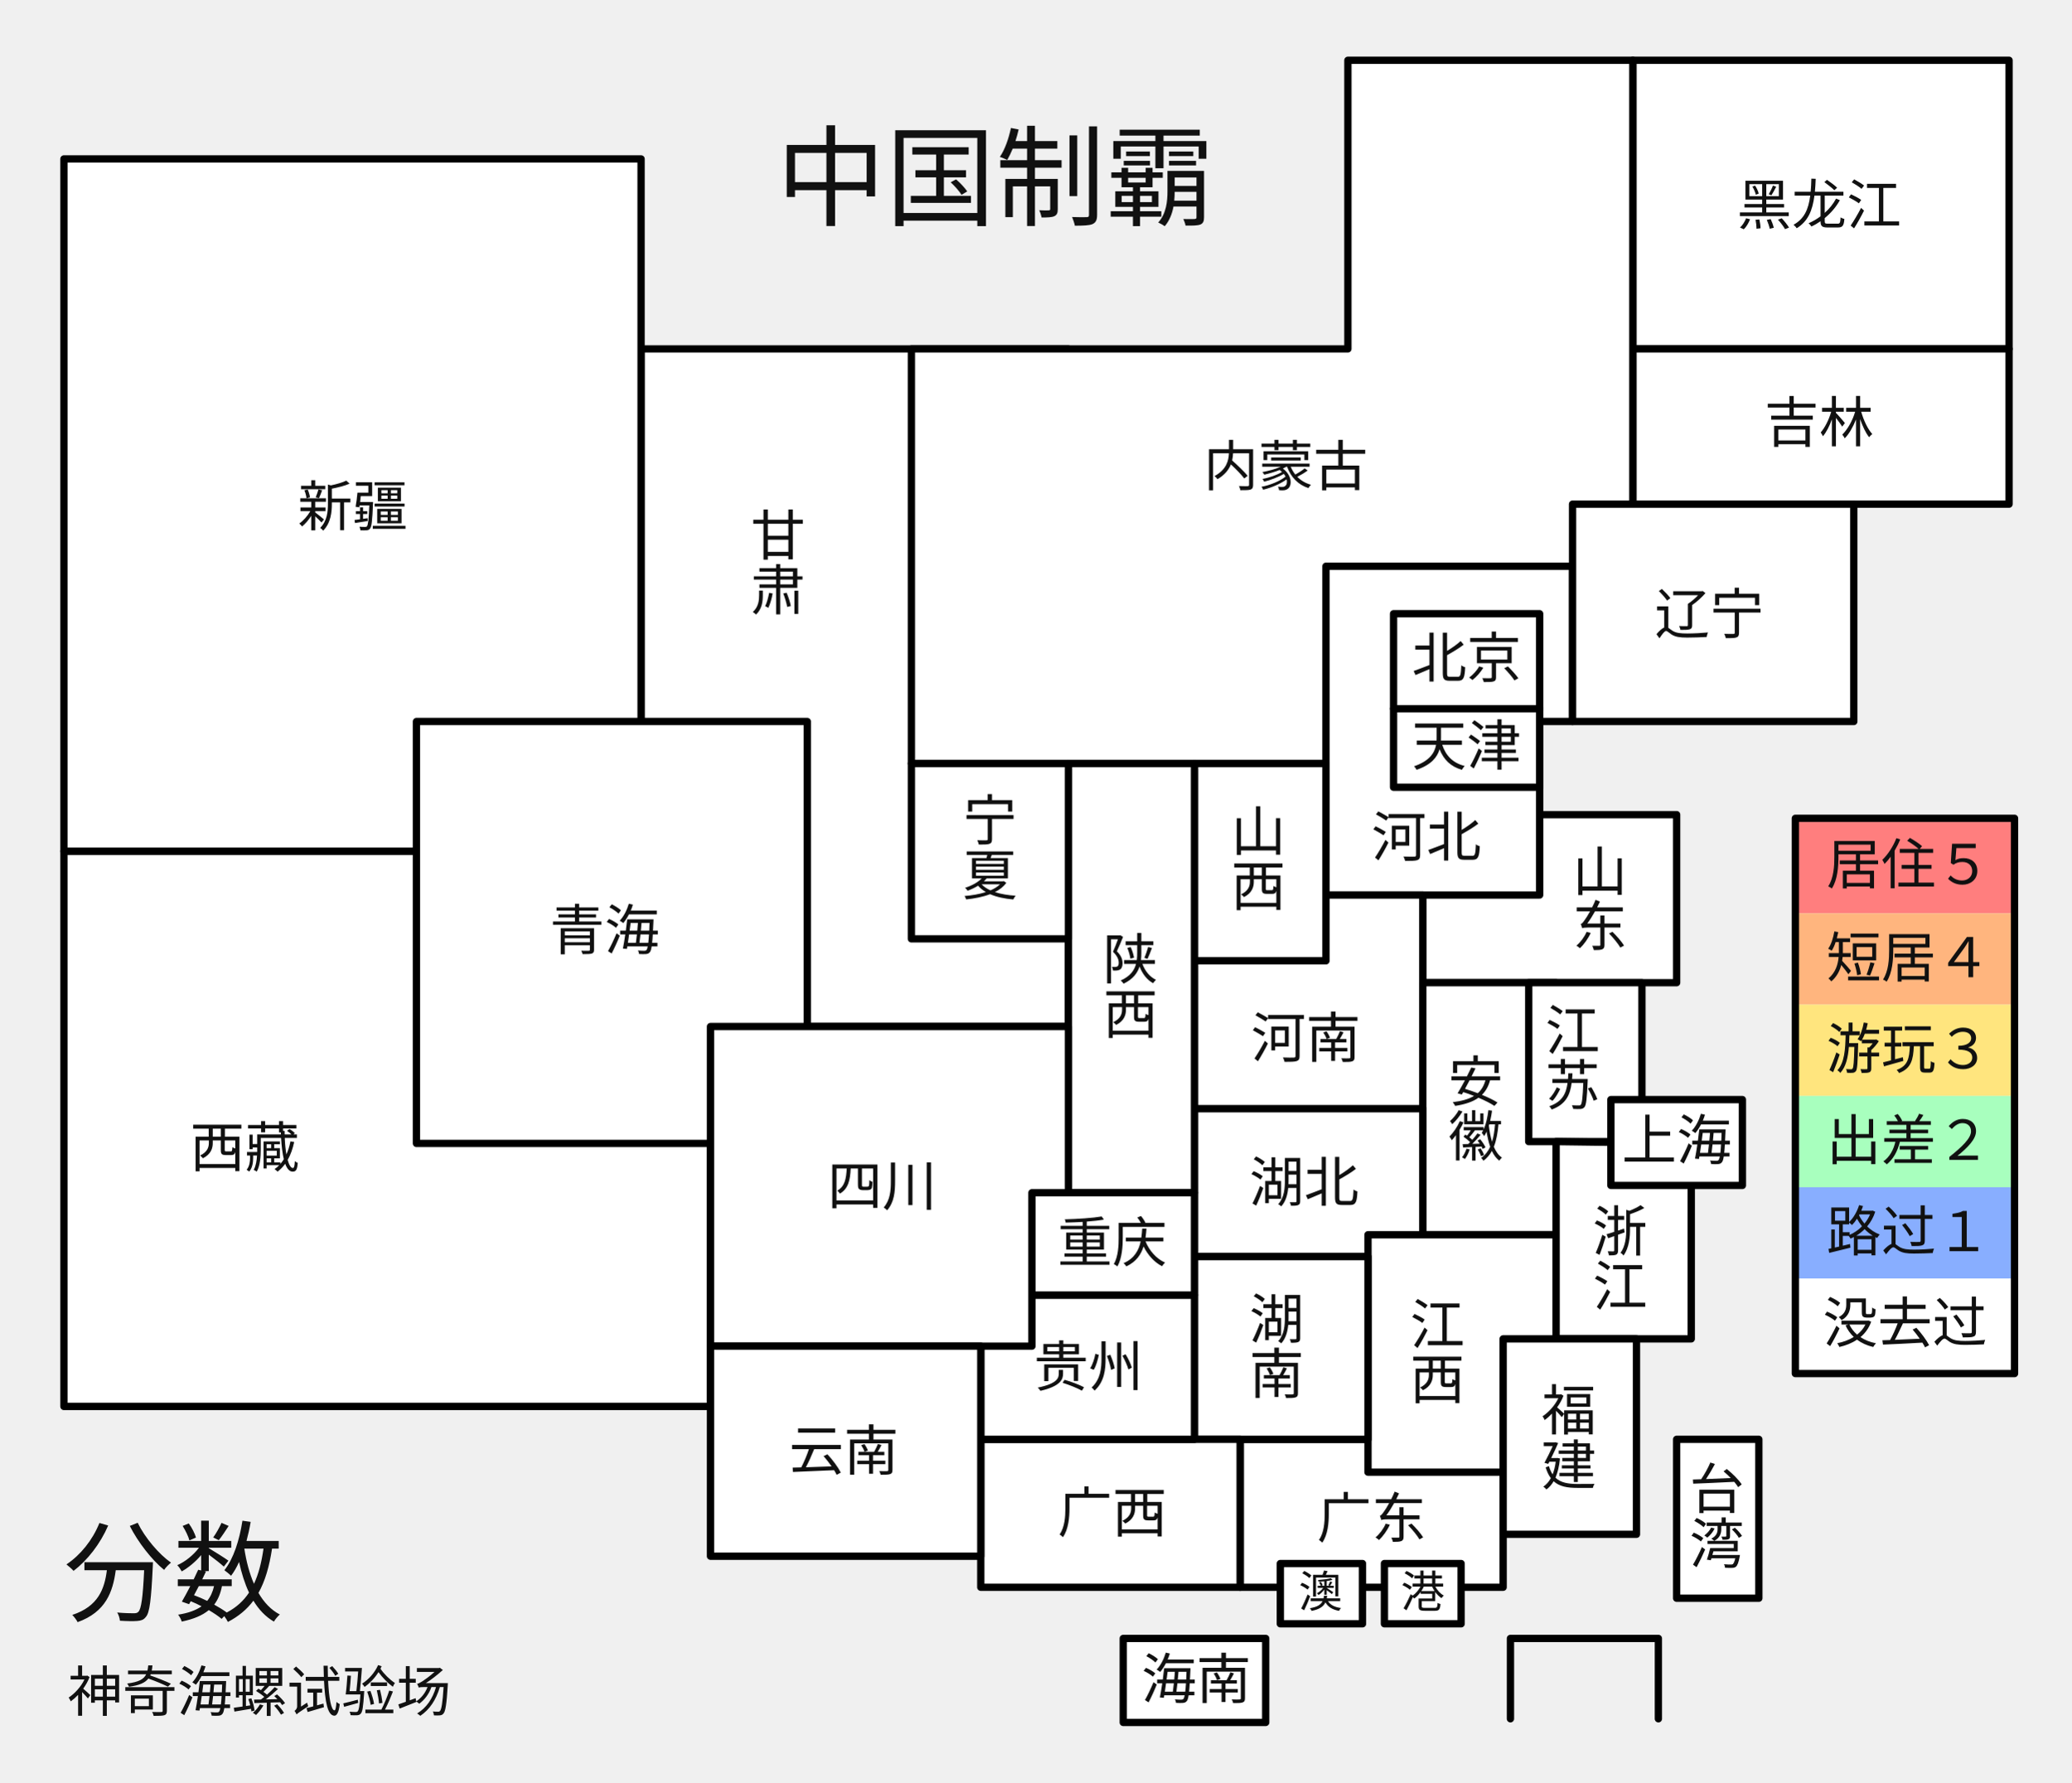
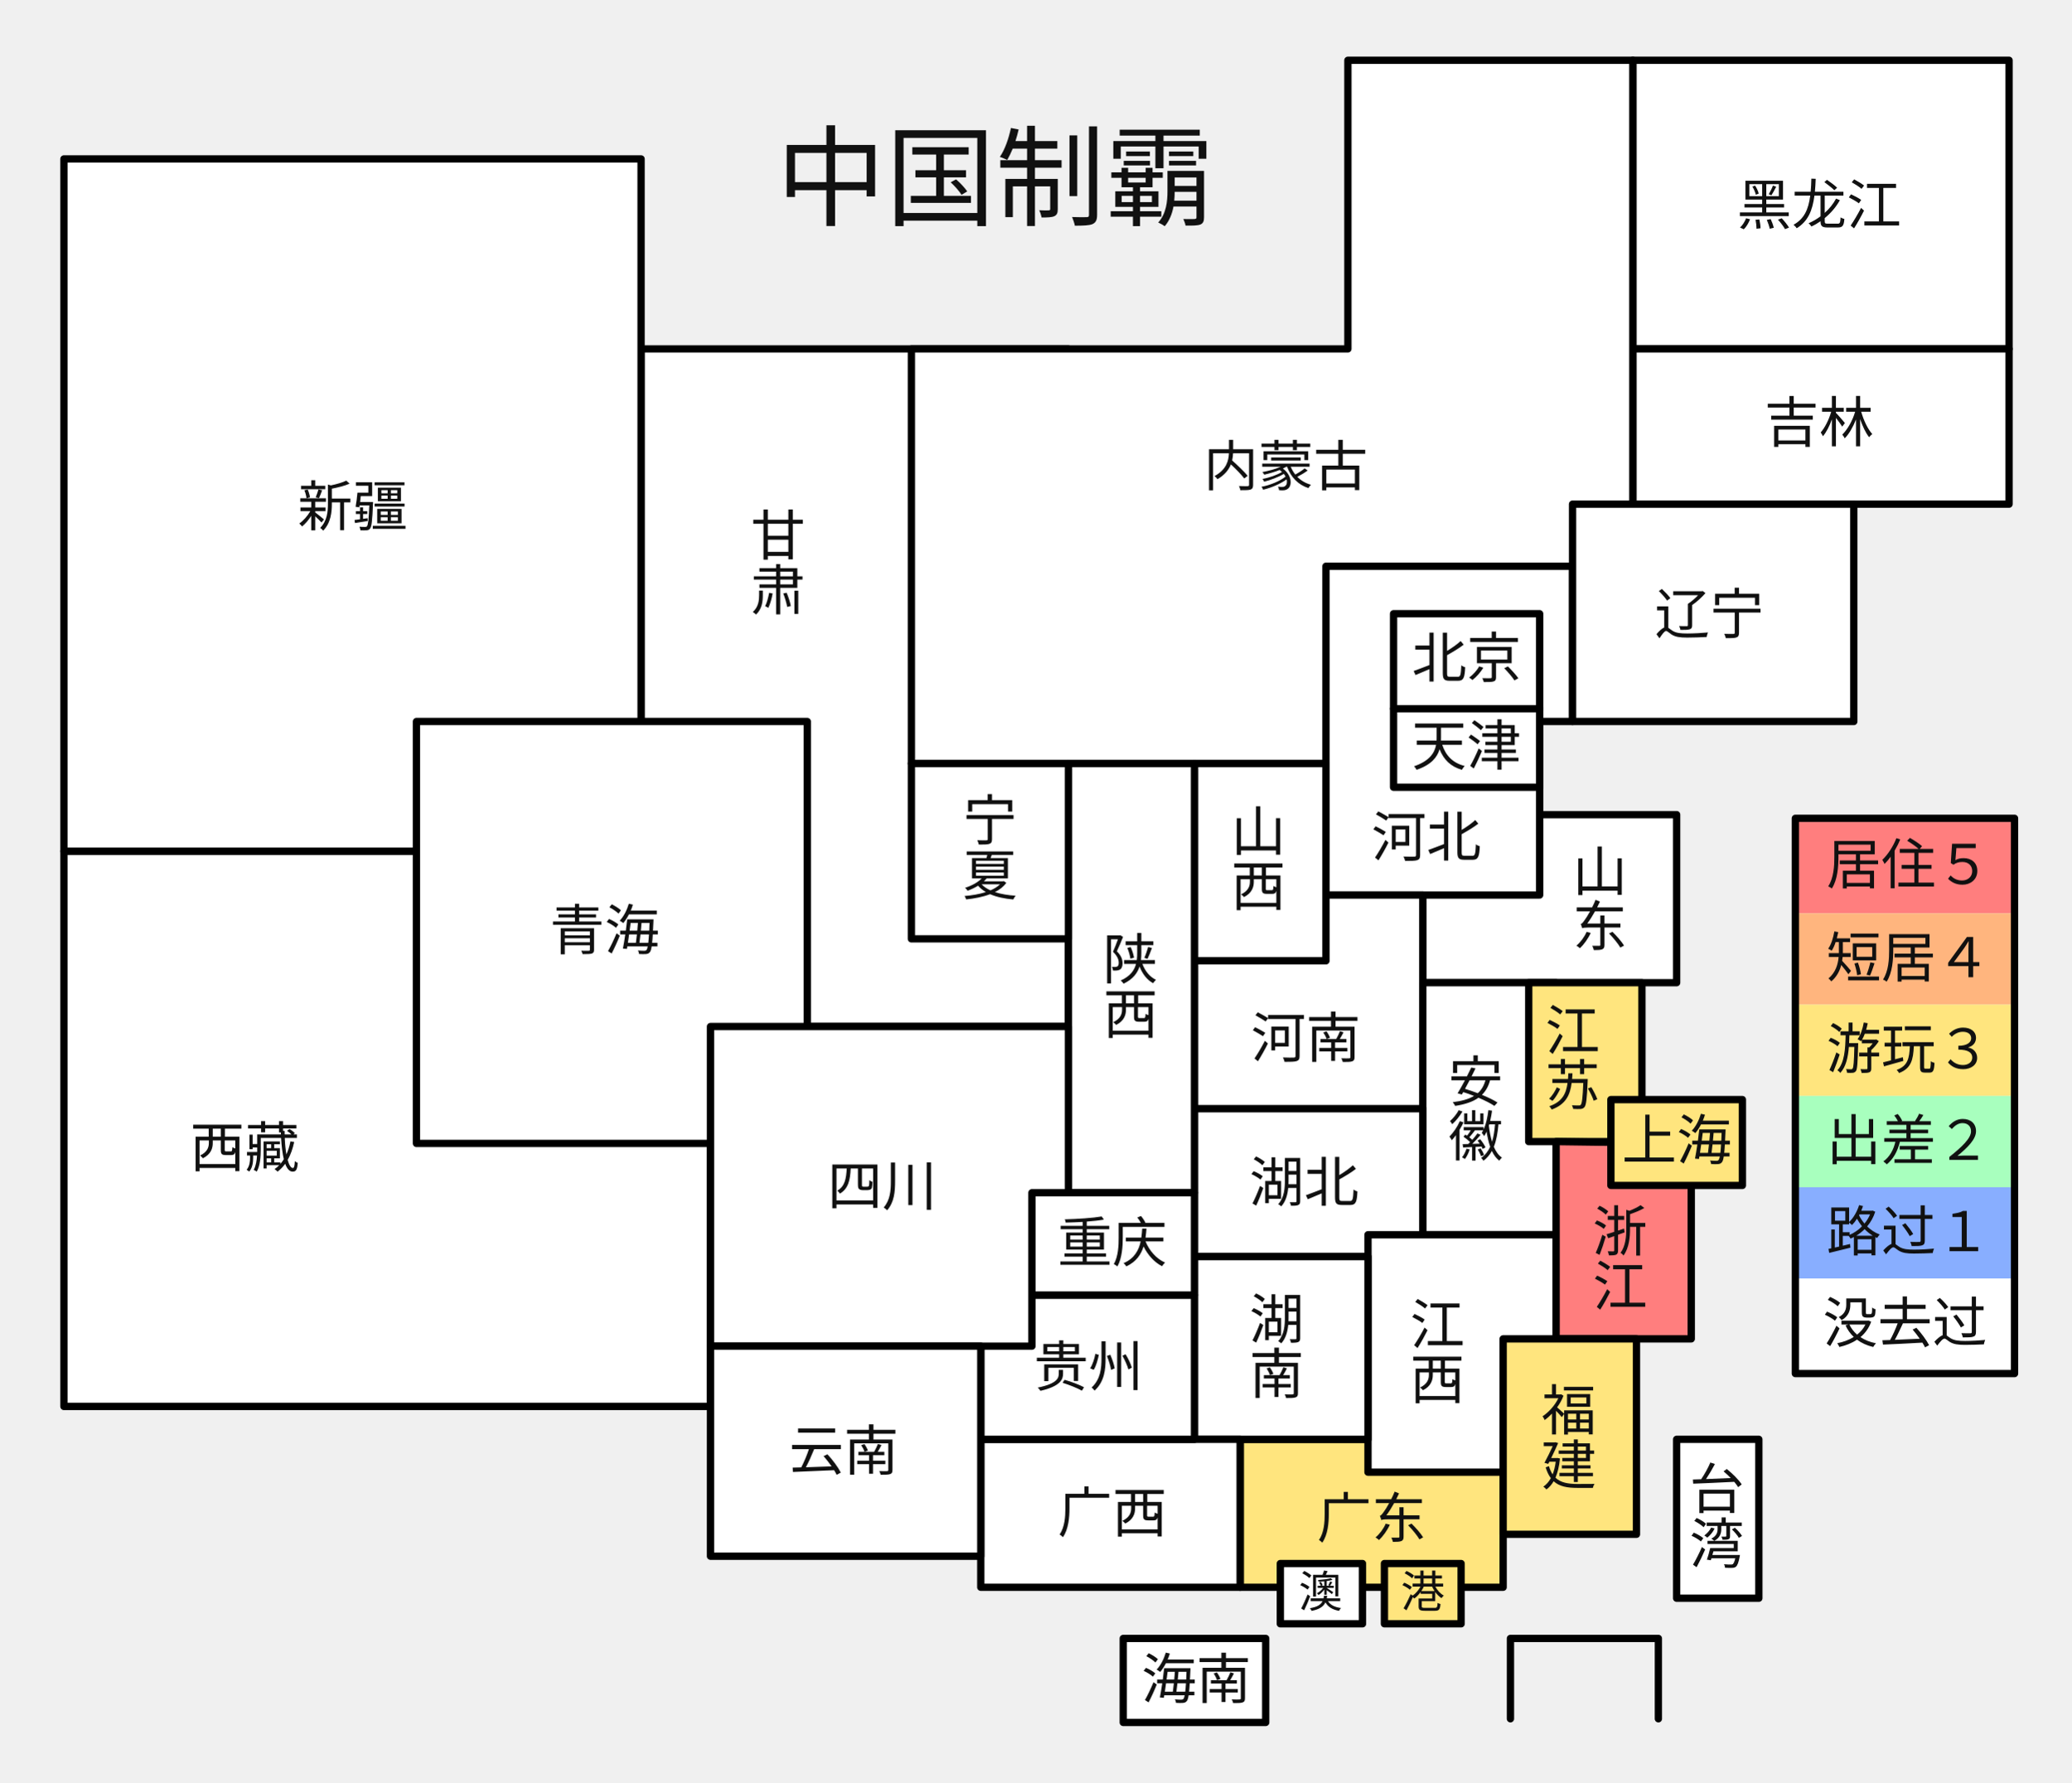
<svg xmlns="http://www.w3.org/2000/svg" viewBox="0 0 1134 976">
  <style />
  <style>
text{
	font-family: 'Tensentype-JiaLiDaYuanJF',sans-serif;
	fill:#111;
	font-size:30px;
}
- #标题,
- #分数{font-size:60px;}
+ #标题{font-size:60px;}
.fs24{font-size:24px;}
#地区 path,
#曾母暗沙,
.边框{
    fill-rule:evenodd;
    clip-rule:evenodd;
    stroke:#000;
    stroke-width:4;
    stroke-linecap:round;
    stroke-linejoin:round;
}
#地区 path{
    fill:#FFF;
-     cursor: pointer;
-     pointer-events: auto;
+     pointer-events:none;
}
#曾母暗沙,
.边框{fill:none;}
#地区 path[level="5"]{fill:#FF7E7E;}
#地区 path[level="4"]{fill:#FFB57E;}
#地区 path[level="3"]{fill:#FFE57E;}
#地区 path[level="2"]{fill:#A8FFBE;}
#地区 path[level="1"]{fill:#88AEFF;}
</style>
  <text x="425" y="119" id="标题">中国制霸</text>
  <g id="地区">
    <path id="黑龙江" d="M1100,33v158H894V33H1100z" />
    <path id="甘肃" d="M585,191v371H351V191H585z" />
    <path id="吉林" d="M894,191v85h206v-85H894z" />
    <path id="内蒙古" d="M894,33H738v158H499v227h227l168-108V33z" />
    <path id="山东" d="M779,446v92h139v-92H779z" />
    <path id="河北" d="M861,310H726v180h117v-95h18V310z" />
    <path id="北京" d="M763 336h80v52H763Z" />
    <path id="天津" d="M763,388h80v43h-80V388z" />
    <path id="西藏" d="M389,770H35V466h354V770z" />
    <path id="新疆" d="M35,466V87h316v379H35z" />
    <path id="河南" d="M779,490H654v117h125V490z" />
    <path id="安徽" d="M852,538h-73v138h73V538z" />
    <path id="山西" d="M654,418v108h72V418H654z" />
    <path id="湖北" d="M779,688v-81H654v81H779z" />
    <path id="青海" d="M442,626V395H228v231H442z" />
    <path id="辽宁" d="M861,276v119h154V276H861z" />
-     <path id="广东" d="M823,788H679v81h144V788z" />
-     <path id="江苏" d="M899,538v87h-62v-87H899z" />
+     <path id="广东" level="3" d="M823,788H679v81h144V788z" />
+     <path id="江苏" level="3" d="M899,538v87h-62v-87H899z" />
    <path id="江西" d="M852,806V676H749v130H852z" />
-     <path id="浙江" d="M852,625l74,1v107h-74V625z" />
-     <path id="福建" d="M823,733v107h73V733H823z" />
-     <path id="上海" d="M882 602h72v47H882Z" />
+     <path id="浙江" level="5" d="M852,625l74,1v107h-74V625z" />
+     <path id="福建" level="3" d="M823,733v107h73V733H823z" />
+     <path id="上海" level="3" d="M882 602h72v47H882Z" />
    <path id="陕西" d="M585,653h69V418h-69V653z" />
    <path id="湖南" d="M654,688h95v100h-95V688z" />
    <path id="广西" d="M679,788H537v81h142V788z" />
-     <path id="香港" d="M758 856h42v33H758Z" />
+     <path id="香港" level="3" d="M758 856h42v33H758Z" />
    <path id="澳门" d="M701 856h45v33H701Z" />
    <path id="贵州" d="M654,709H537v79h117V709z" />
    <path id="重庆" d="M565 653h89v56H565Z" />
    <path id="四川" d="M565,737v-84h20v-91H389v175H565z" />
    <path id="云南" d="M537,737H389v115h148V737z" />
    <path id="宁夏" d="M585,418h-86v96h86V418z" />
    <path id="台湾" d="M918 788h45v87H918Z" />
    <path id="海南" d="M615 897h78v46H615Z" />
  </g>
  <path id="曾母暗沙" d="M827 941L827 897L908 897L908 941" />
  <g id="地名">
    <text x="659" y="266">内蒙古</text>
    <text x="951" y="123">黑龙江</text>
    <text x="966" y="242">吉林</text>
    <text x="906" y="347">辽宁</text>
    <text x="773" y="371">北京</text>
    <text x="773" y="419">天津</text>
    <text x="751" y="469">河北</text>
    <text x="861" y="488">山</text>
    <text x="861" y="518">东</text>
    <text x="685" y="579">河南</text>
    <text x="684" y="658">湖北</text>
    <text x="684" y="733">湖</text>
    <text x="684" y="763">南</text>
    <text x="846" y="575">江</text>
    <text x="846" y="605">苏</text>
    <text x="888" y="635">上海</text>
    <text x="872" y="685">浙</text>
    <text x="872" y="715">江</text>
    <text x="844" y="783">福</text>
    <text x="844" y="813">建</text>
    <text x="925" y="826">台</text>
    <text x="925" y="856">湾</text>
    <text x="625" y="930">海南</text>
    <text x="721" y="842">广东</text>
    <text x="772" y="736">江</text>
    <text x="772" y="766">西</text>
    <text x="793" y="603">安</text>
    <text x="793" y="633">徽</text>
    <text x="674" y="466">山</text>
    <text x="674" y="496">西</text>
    <text x="604" y="536">陕</text>
    <text x="604" y="566">西</text>
    <text x="527" y="460">宁</text>
    <text x="527" y="490">夏</text>
    <text x="411" y="304">甘</text>
    <text x="411" y="334">肃</text>
    <text x="301" y="520">青海</text>
    <text x="453" y="660">四川</text>
    <text x="432" y="805">云南</text>
    <text x="579" y="839">广西</text>
    <text x="566" y="759">贵州</text>
    <text x="579" y="691">重庆</text>
    <text x="104" y="639">西藏</text>
    <text x="163" y="288">新疆</text>
    <text x="767" y="880" class="fs24">港</text>
    <text x="711" y="880" class="fs24">澳</text>
  </g>
-   <a href="https://lab.magiconch.com" target="_blank">
-     <text x="37" y="937">神奇海螺试验场</text>
-   </a>
-   <text id="分数" x="35" y="883">分数</text>
  <g id="等级">
    <path fill="#FF7E7E" d="M983 450h120v50H983Z" />
    <path fill="#FFB57E" d="M983 500h120v50H983Z" />
    <path fill="#FFE57E" d="M983 550h120v50H983Z" />
    <path fill="#A8FFBE" d="M983 600h120v50H983Z" />
    <path fill="#88AEFF" d="M983 650h120v50H983Z" />
    <path fill="#FFF" d="M983 700h120v50H983Z" />
    <path class="边框" d="M983 448h120v304H983Z" />
    <text x="1000" y="484">居住５</text>
    <text x="1000" y="535">短居４</text>
    <text x="1000" y="585">游玩３</text>
    <text x="1000" y="635">出差２</text>
    <text x="1000" y="685">路过１</text>
    <text x="998" y="735">没去过</text>
  </g>
</svg>
